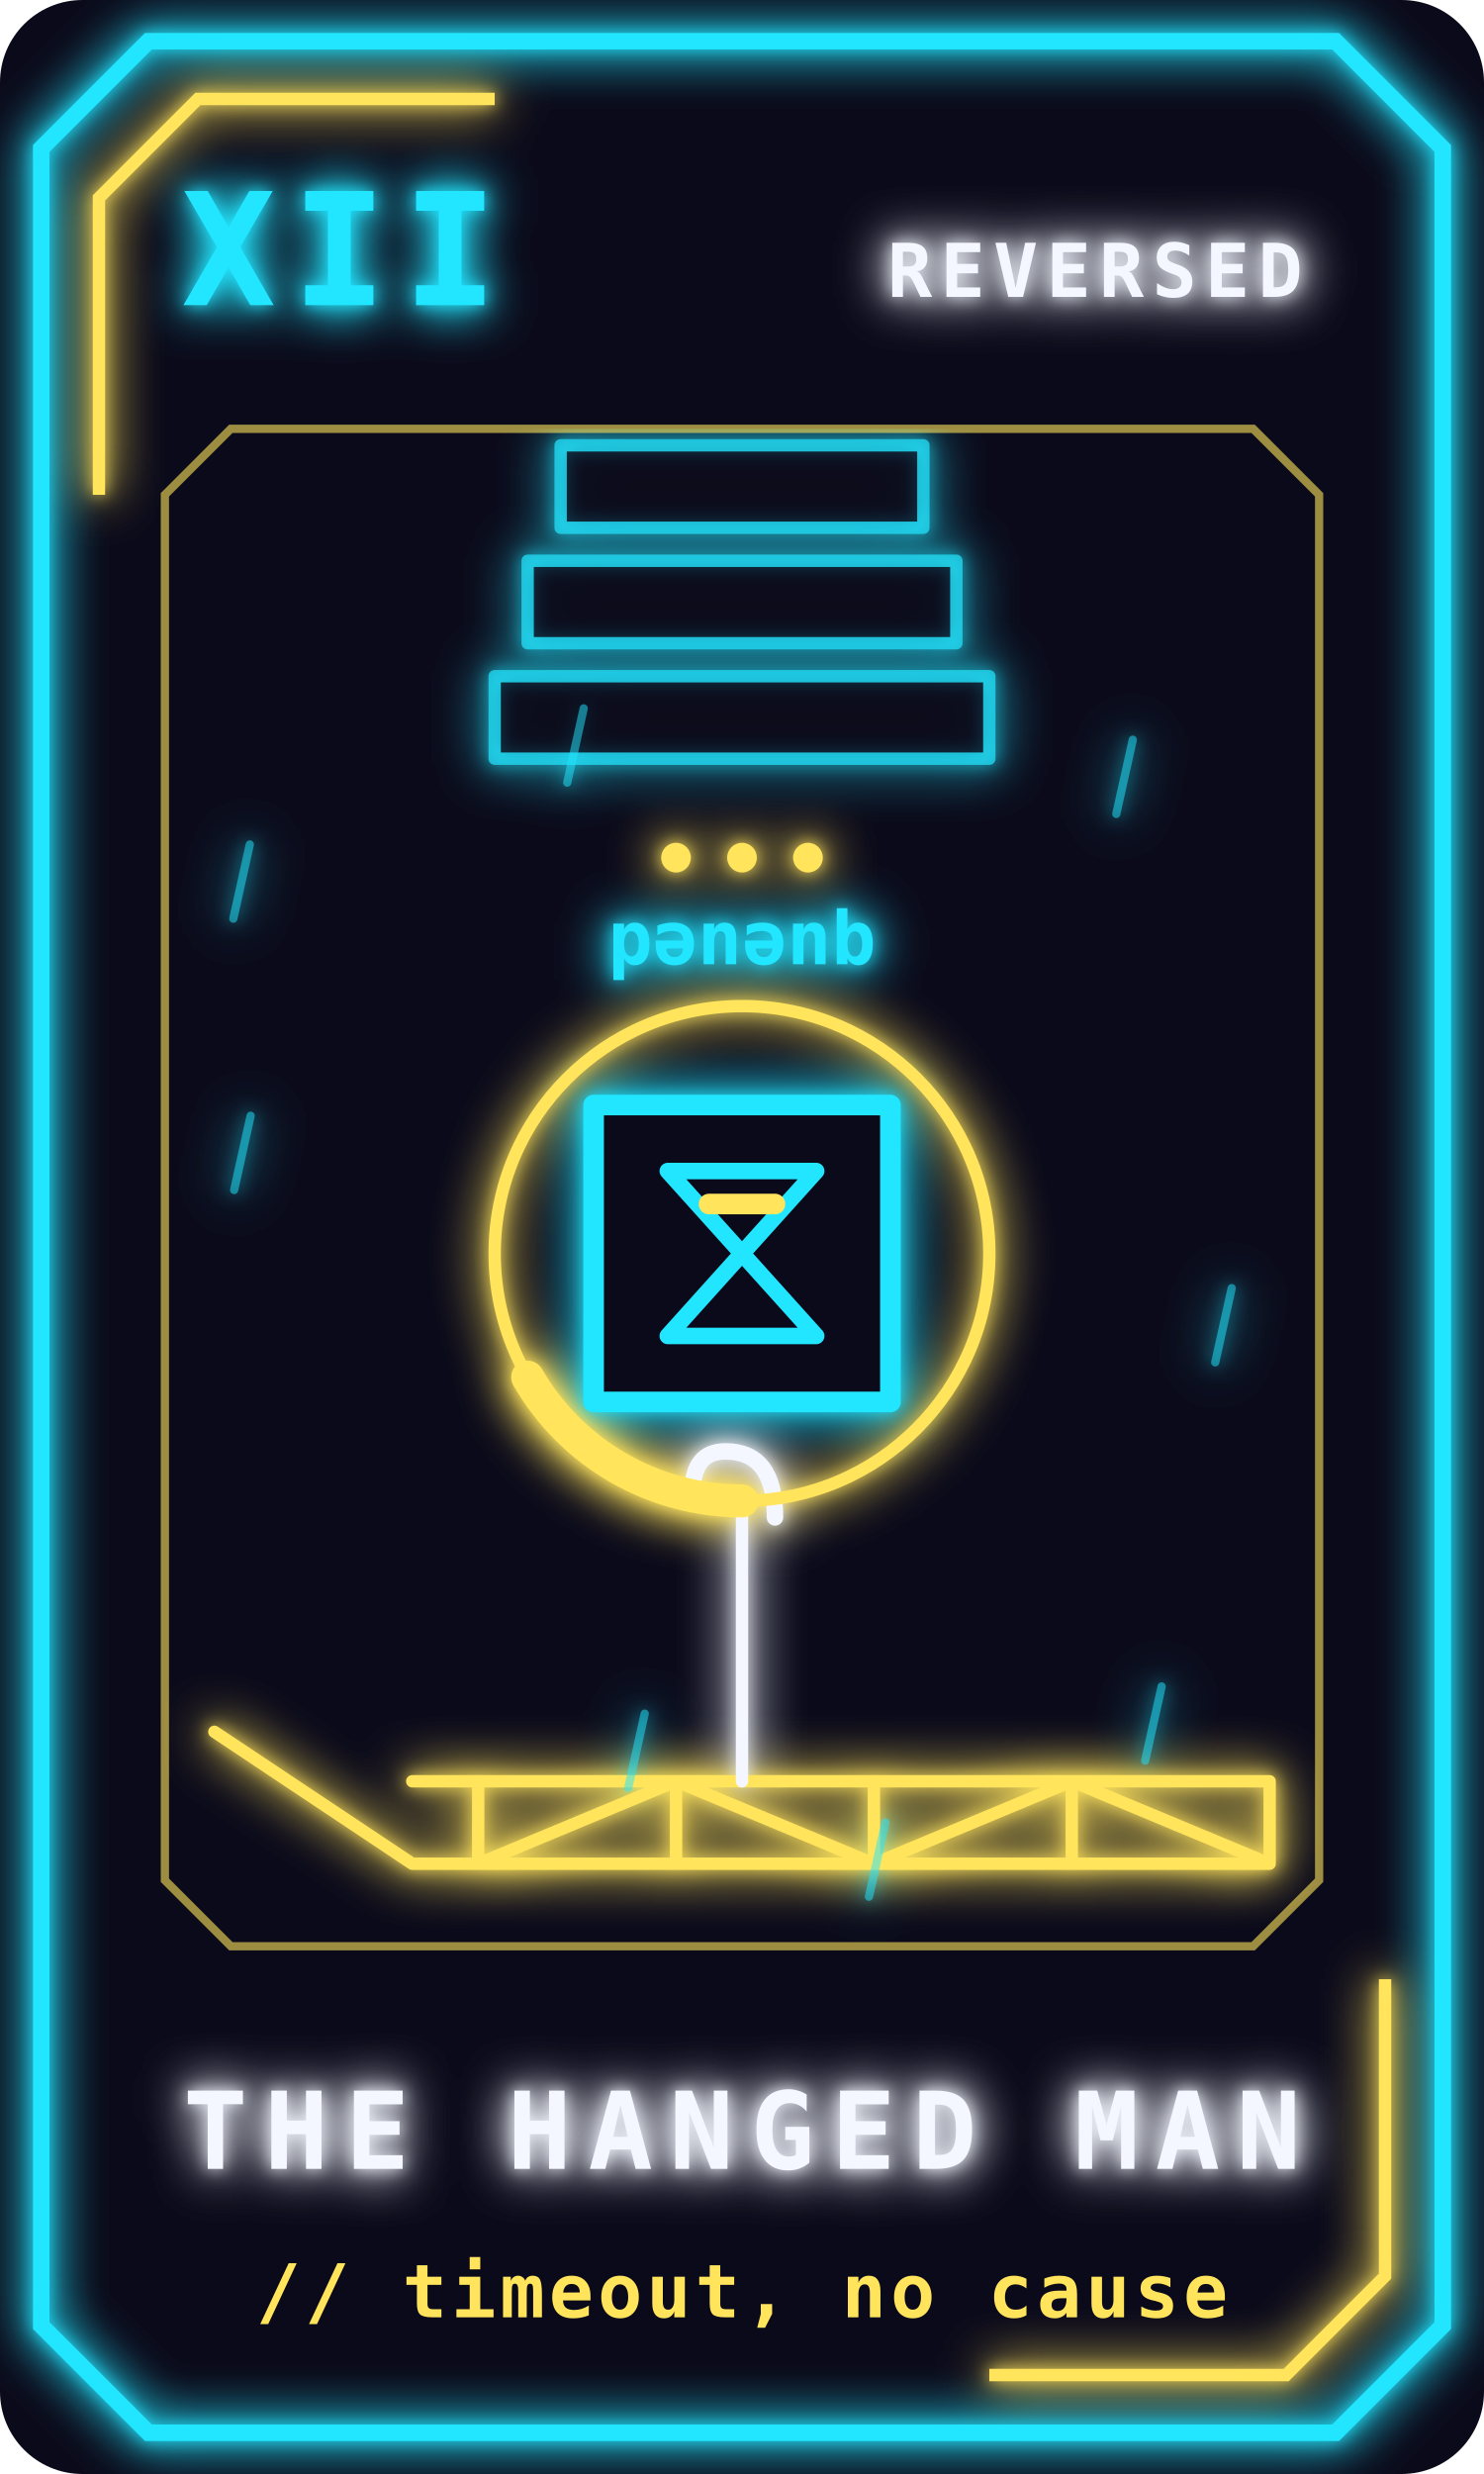
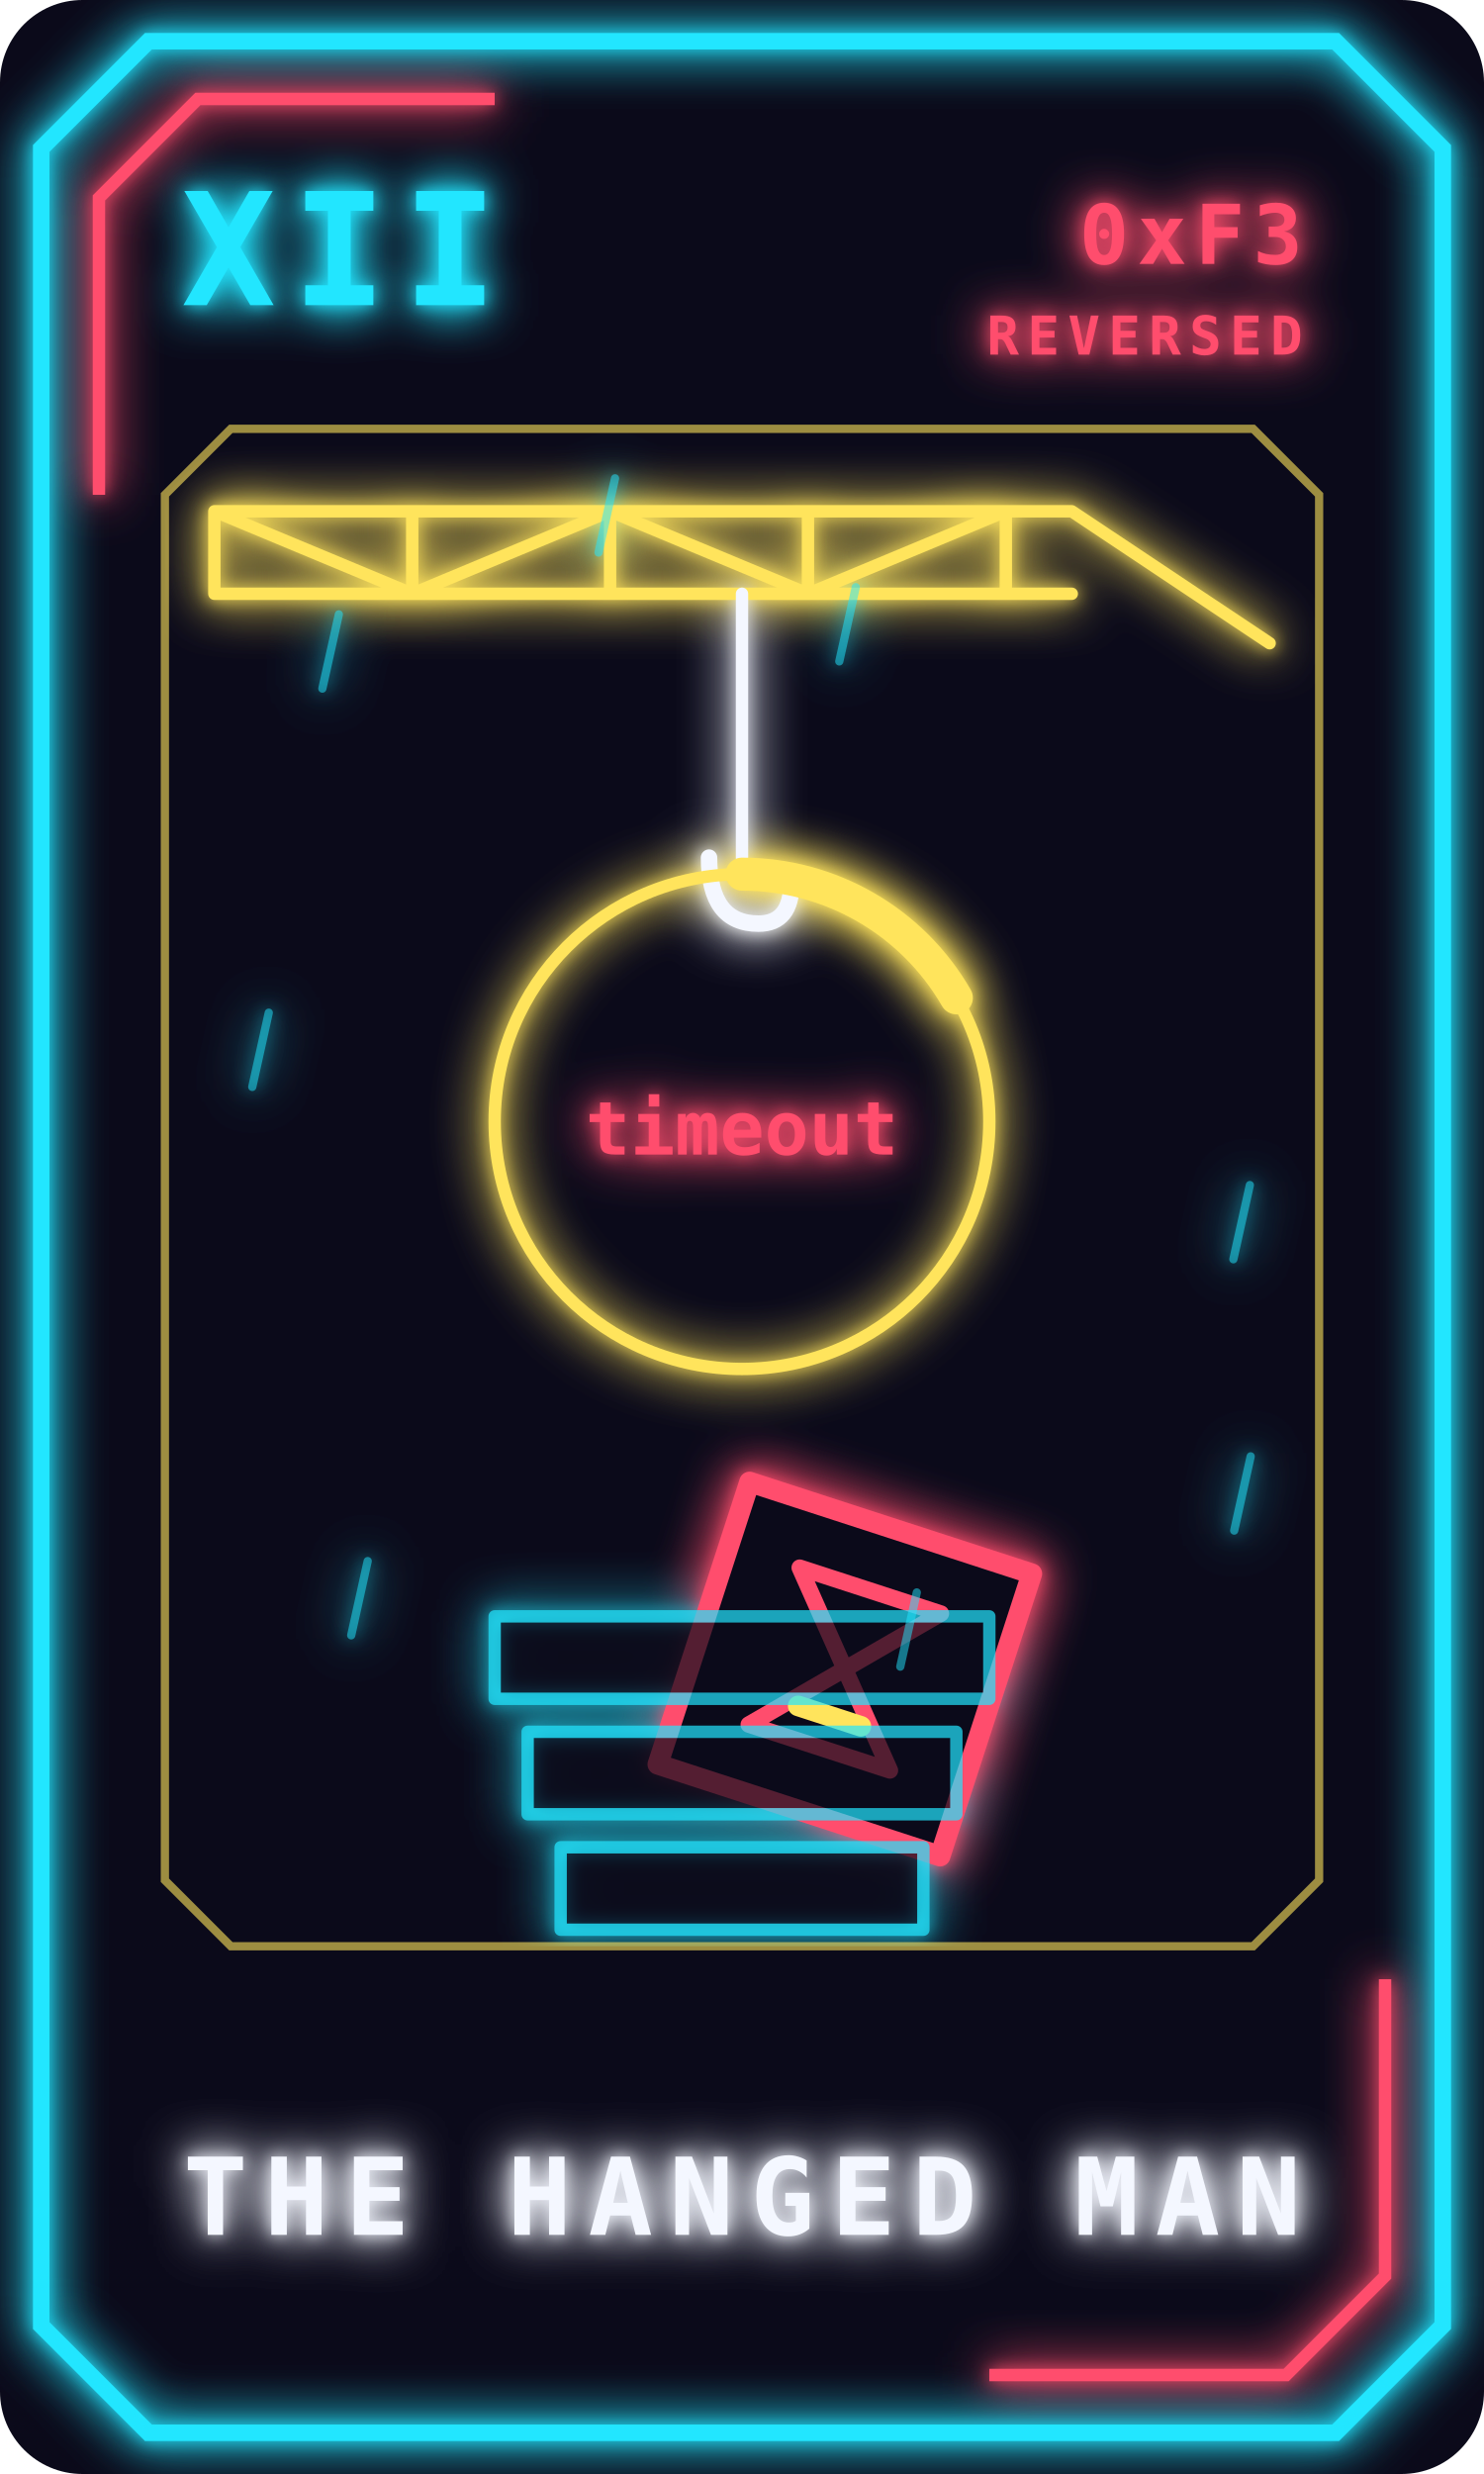
<svg xmlns="http://www.w3.org/2000/svg" width="180" height="300" viewBox="0 0 180 300">
  <g>
    <defs>
      <filter id="ds-neon" x="-30%" y="-30%" width="160%" height="160%" color-interpolation-filters="sRGB">
        <feGaussianBlur stdDeviation="3" result="wide" />
        <feGaussianBlur in="SourceGraphic" stdDeviation="1" result="near" />
        <feMerge>
          <feMergeNode in="wide" />
          <feMergeNode in="wide" />
          <feMergeNode in="near" />
          <feMergeNode in="SourceGraphic" />
        </feMerge>
      </filter>
      <clipPath id="ds-window">
        <path d="M-70 -84L-62 -92H62L70 -84V84L62 92H-62L-70 84Z" />
      </clipPath>
    </defs>
    <rect width="180" height="300" rx="10" fill="#0b0a1a" />
    <g filter="url(#ds-neon)">
      <path d="M18 5H162L175 18V282L162 295H18L5 282V18Z" fill="none" stroke="#22e6ff" stroke-width="2" />
-       <path d="M12 60V24L24 12H60M168 240V276L156 288H120" fill="none" stroke="#ffe45c" stroke-width="1.5" />
+       <path d="M12 60V24L24 12H60M168 240V276L156 288H120" fill="none" stroke="#ff4d6d" stroke-width="1.5" />
      <text x="22" y="37" font-family="ui-monospace, 'SF Mono', Menlo, Consolas, monospace" font-size="19" font-weight="bold" fill="#22e6ff" text-anchor="start" letter-spacing="2">XII</text>
-       <text x="158" y="36" font-family="ui-monospace, 'SF Mono', Menlo, Consolas, monospace" font-size="9" font-weight="bold" fill="#f4f7ff" text-anchor="end" letter-spacing="1">REVERSED</text>
-       <text x="90" y="263" font-family="ui-monospace, 'SF Mono', Menlo, Consolas, monospace" font-size="13" font-weight="bold" fill="#f4f7ff" text-anchor="middle" letter-spacing="2">THE HANGED MAN</text>
+       <text x="158" y="32" font-family="ui-monospace, 'SF Mono', Menlo, Consolas, monospace" font-size="10" font-weight="bold" fill="#ff4d6d" text-anchor="end" letter-spacing="1">0xF3</text>
+       <text x="158" y="43" font-family="ui-monospace, 'SF Mono', Menlo, Consolas, monospace" font-size="6.5" font-weight="bold" fill="#ff4d6d" text-anchor="end" letter-spacing="1">REVERSED</text>
+       <text x="90" y="271" font-family="ui-monospace, 'SF Mono', Menlo, Consolas, monospace" font-size="13" font-weight="bold" fill="#f4f7ff" text-anchor="middle" letter-spacing="2">THE HANGED MAN</text>
    </g>
-     <text x="90" y="281" font-family="ui-monospace, 'SF Mono', Menlo, Consolas, monospace" font-size="9" font-weight="bold" fill="#ffe45c" text-anchor="middle" letter-spacing="0.5">// timeout, no cause</text>
    <g transform="translate(90 144)">
      <g clip-path="url(#ds-window)">
-         <g filter="url(#ds-neon)" transform="rotate(180)">
+         <g filter="url(#ds-neon)">
          <path d="M-64 -82H40M40 -82L64 -66M-64 -82V-72M-40 -82V-72M-16 -82V-72M8 -82V-72M32 -82V-72M-64 -72H40M-64 -82L-40 -72L-16 -82L8 -72L32 -82" fill="none" stroke="#ffe45c" stroke-width="1.5" stroke-linecap="round" stroke-linejoin="round" />
          <path d="M0 -72V-40" fill="none" stroke="#f4f7ff" stroke-width="1.5" stroke-linecap="round" stroke-linejoin="round" />
          <path d="M-4 -40Q-4 -32 2 -32Q6 -32 6 -37" fill="none" stroke="#f4f7ff" stroke-width="2" stroke-linecap="round" stroke-linejoin="round" />
          <circle cx="0" cy="-8" r="30" fill="none" stroke="#ffe45c" stroke-width="1.5" />
          <path d="M0 -38A30 30 0 0 1 26 -23" fill="none" stroke="#ffe45c" stroke-width="4" stroke-linecap="round" stroke-linejoin="round" />
-           <path d="M-18 -26h36v36h-36Z" fill="#0b0a1a" stroke="#22e6ff" stroke-width="2.5" stroke-linecap="round" stroke-linejoin="round" />
-           <path d="M-9 -18H9L-9 2H9Z" fill="none" stroke="#22e6ff" stroke-width="2" stroke-linecap="round" stroke-linejoin="round" />
-           <path d="M-4 -2H4" fill="none" stroke="#ffe45c" stroke-width="2.5" stroke-linecap="round" stroke-linejoin="round" />
-           <text x="0" y="32" font-family="ui-monospace, 'SF Mono', Menlo, Consolas, monospace" font-size="9" font-weight="bold" fill="#22e6ff" text-anchor="middle">queued</text>
-           <circle cx="-8" cy="40" r="1.8" fill="#ffe45c" />
-           <circle cx="0" cy="40" r="1.8" fill="#ffe45c" />
-           <circle cx="8" cy="40" r="1.8" fill="#ffe45c" />
+           <g transform="translate(10 66) rotate(18)">
+             <path d="M-18 -26h36v36h-36Z" fill="#0b0a1a" stroke="#ff4d6d" stroke-width="2.5" stroke-linecap="round" stroke-linejoin="round" />
+             <path d="M-9 -18H9L-9 2H9Z" fill="none" stroke="#ff4d6d" stroke-width="2" stroke-linecap="round" stroke-linejoin="round" />
+             <path d="M-4 -2H4" fill="none" stroke="#ffe45c" stroke-width="2.5" stroke-linecap="round" stroke-linejoin="round" />
+           </g>
+           <text x="0" y="-4" font-family="ui-monospace, 'SF Mono', Menlo, Consolas, monospace" font-size="9" font-weight="bold" fill="#ff4d6d" text-anchor="middle">timeout</text>
          <g opacity="0.7">
            <path d="M-30 52h60v10h-60Z" fill="#0b0a1a" stroke="#22e6ff" stroke-width="1.5" stroke-linecap="round" stroke-linejoin="round" />
            <path d="M-26 66h52v10h-52Z" fill="#0b0a1a" stroke="#22e6ff" stroke-width="1.5" stroke-linecap="round" stroke-linejoin="round" />
            <path d="M-22 80h44v10h-44Z" fill="#0b0a1a" stroke="#22e6ff" stroke-width="1.5" stroke-linecap="round" stroke-linejoin="round" />
          </g>
          <g opacity="0.5">
            <path d="M-45.4 45.3l-2 9M21.2 49.1l-2 9M61.6 -0.3l-2 9M-15.4 -86l-2 9M61.7 32.6l-2 9M-57.4 -21.2l-2 9M13.8 -72.8l-2 9M-48.9 -69.5l-2 9" fill="none" stroke="#22e6ff" stroke-width="1" stroke-linecap="round" stroke-linejoin="round" />
          </g>
        </g>
      </g>
      <path d="M-70 -84L-62 -92H62L70 -84V84L62 92H-62L-70 84Z" fill="none" stroke="#ffe45c" stroke-width="1" opacity="0.6" />
    </g>
  </g>
</svg>
